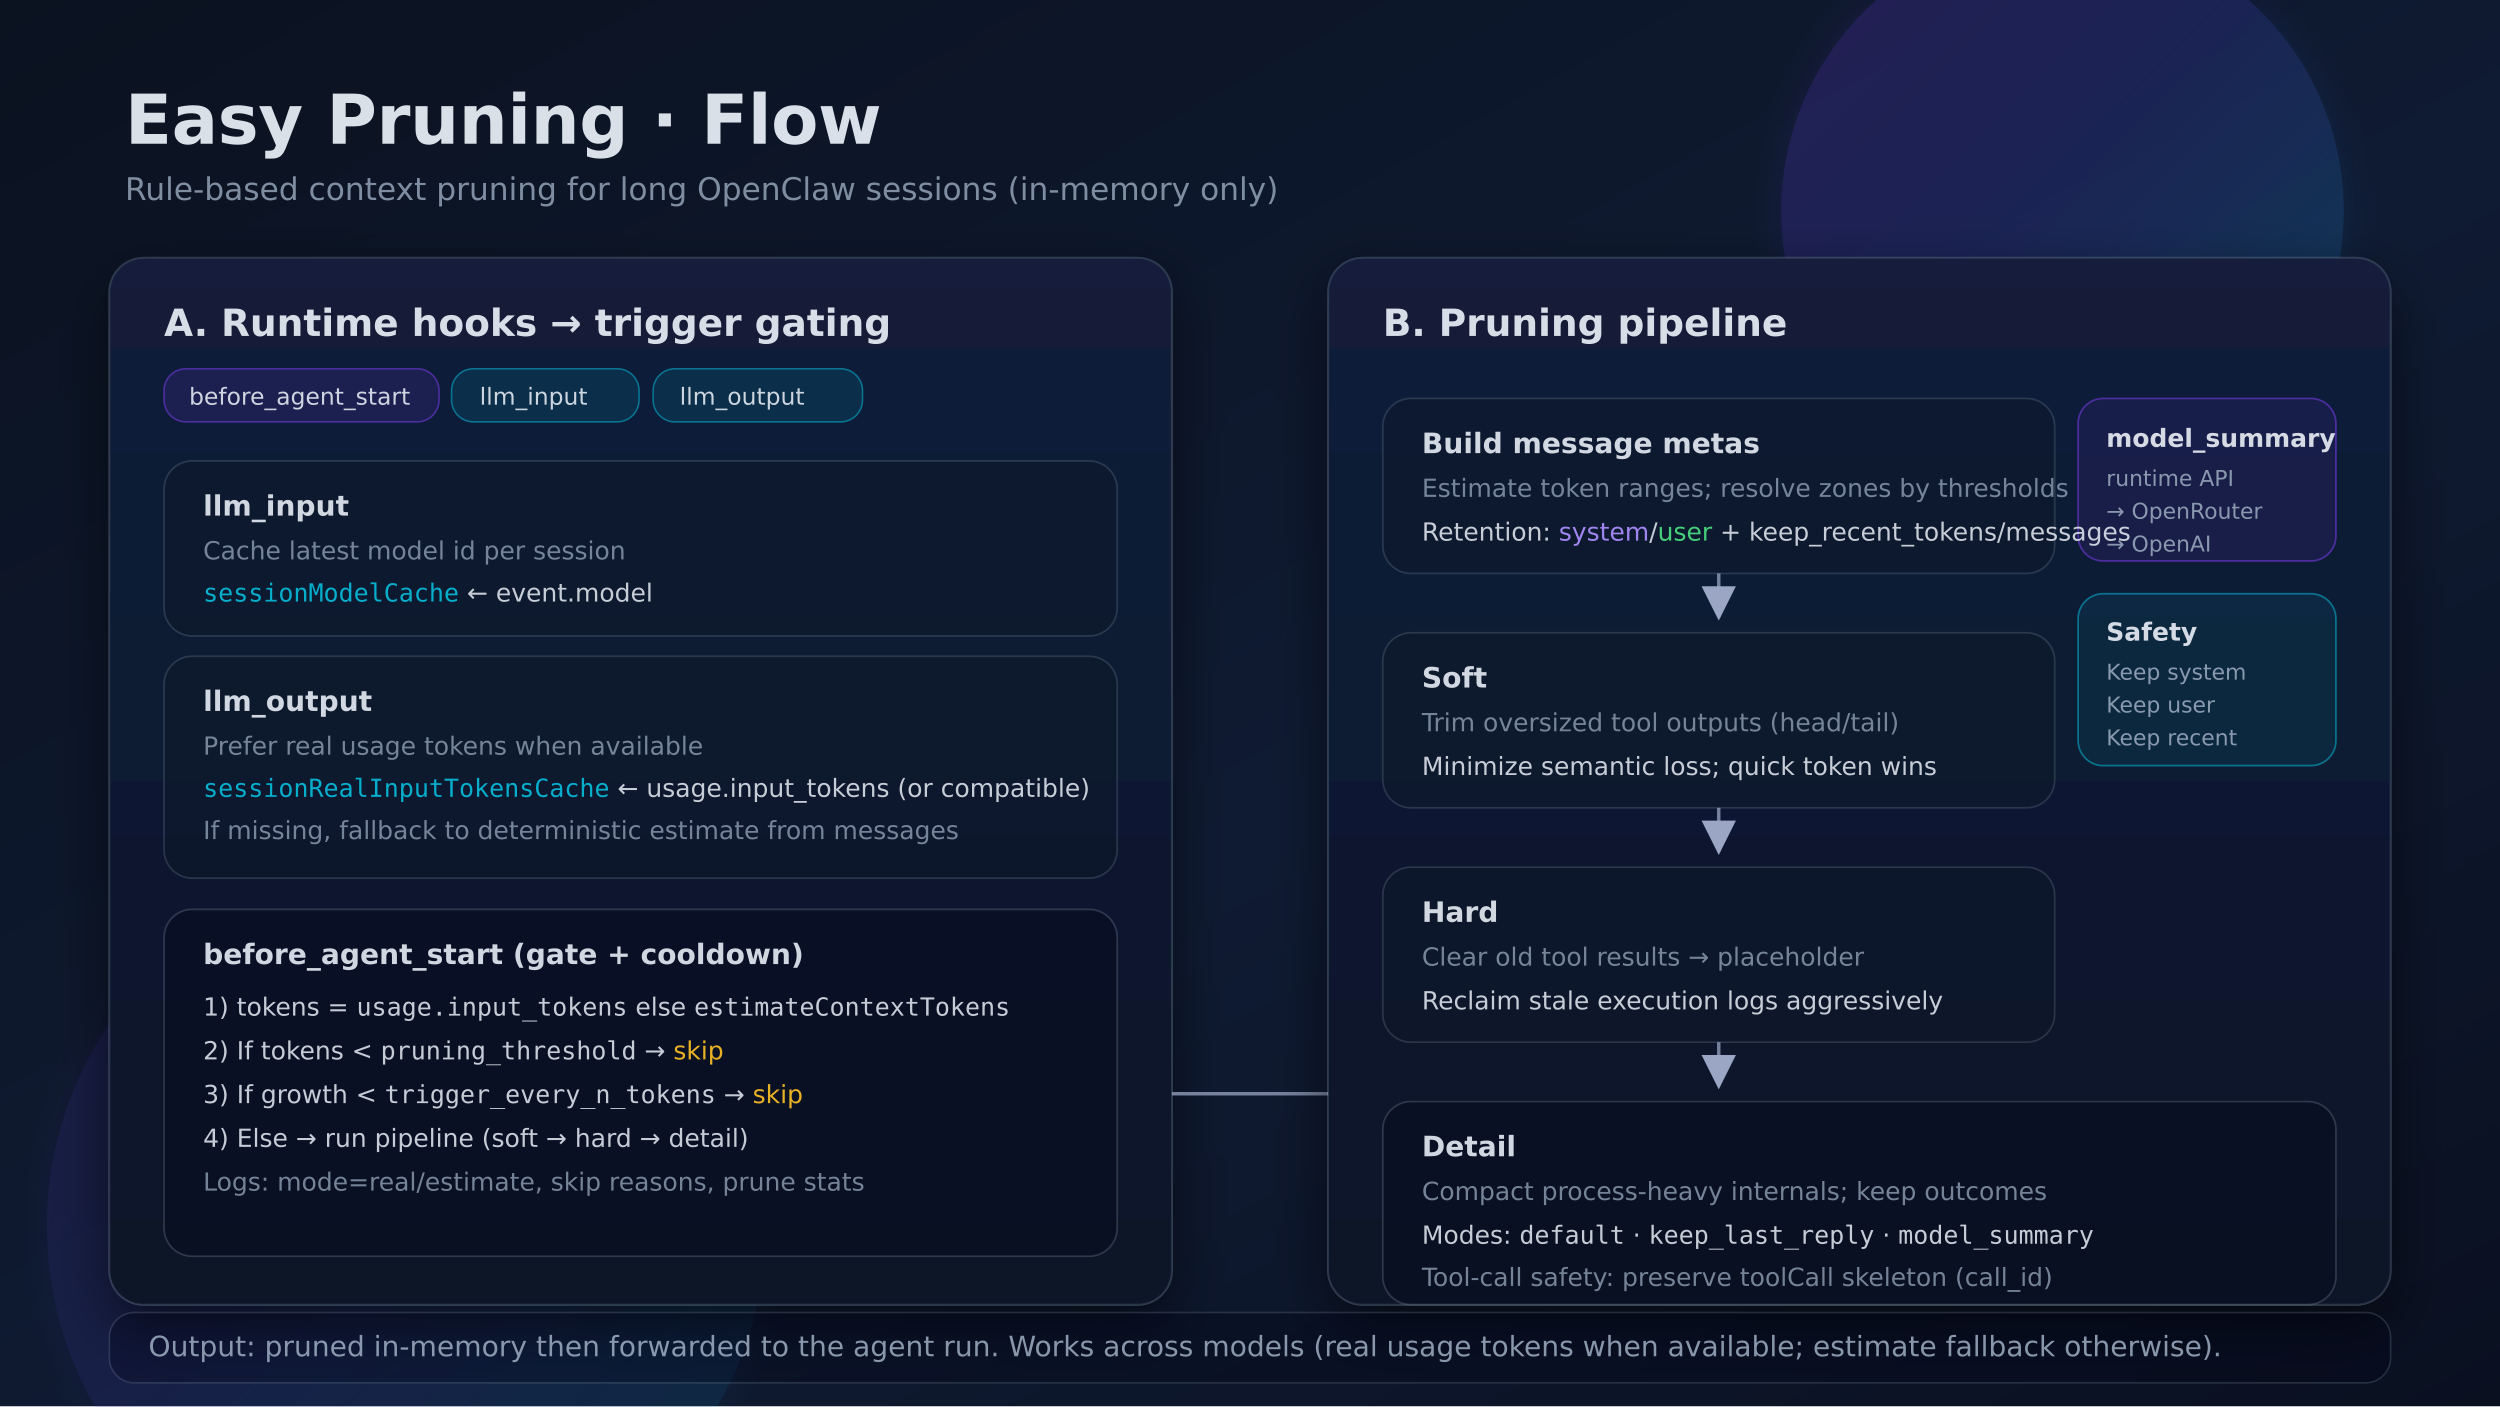
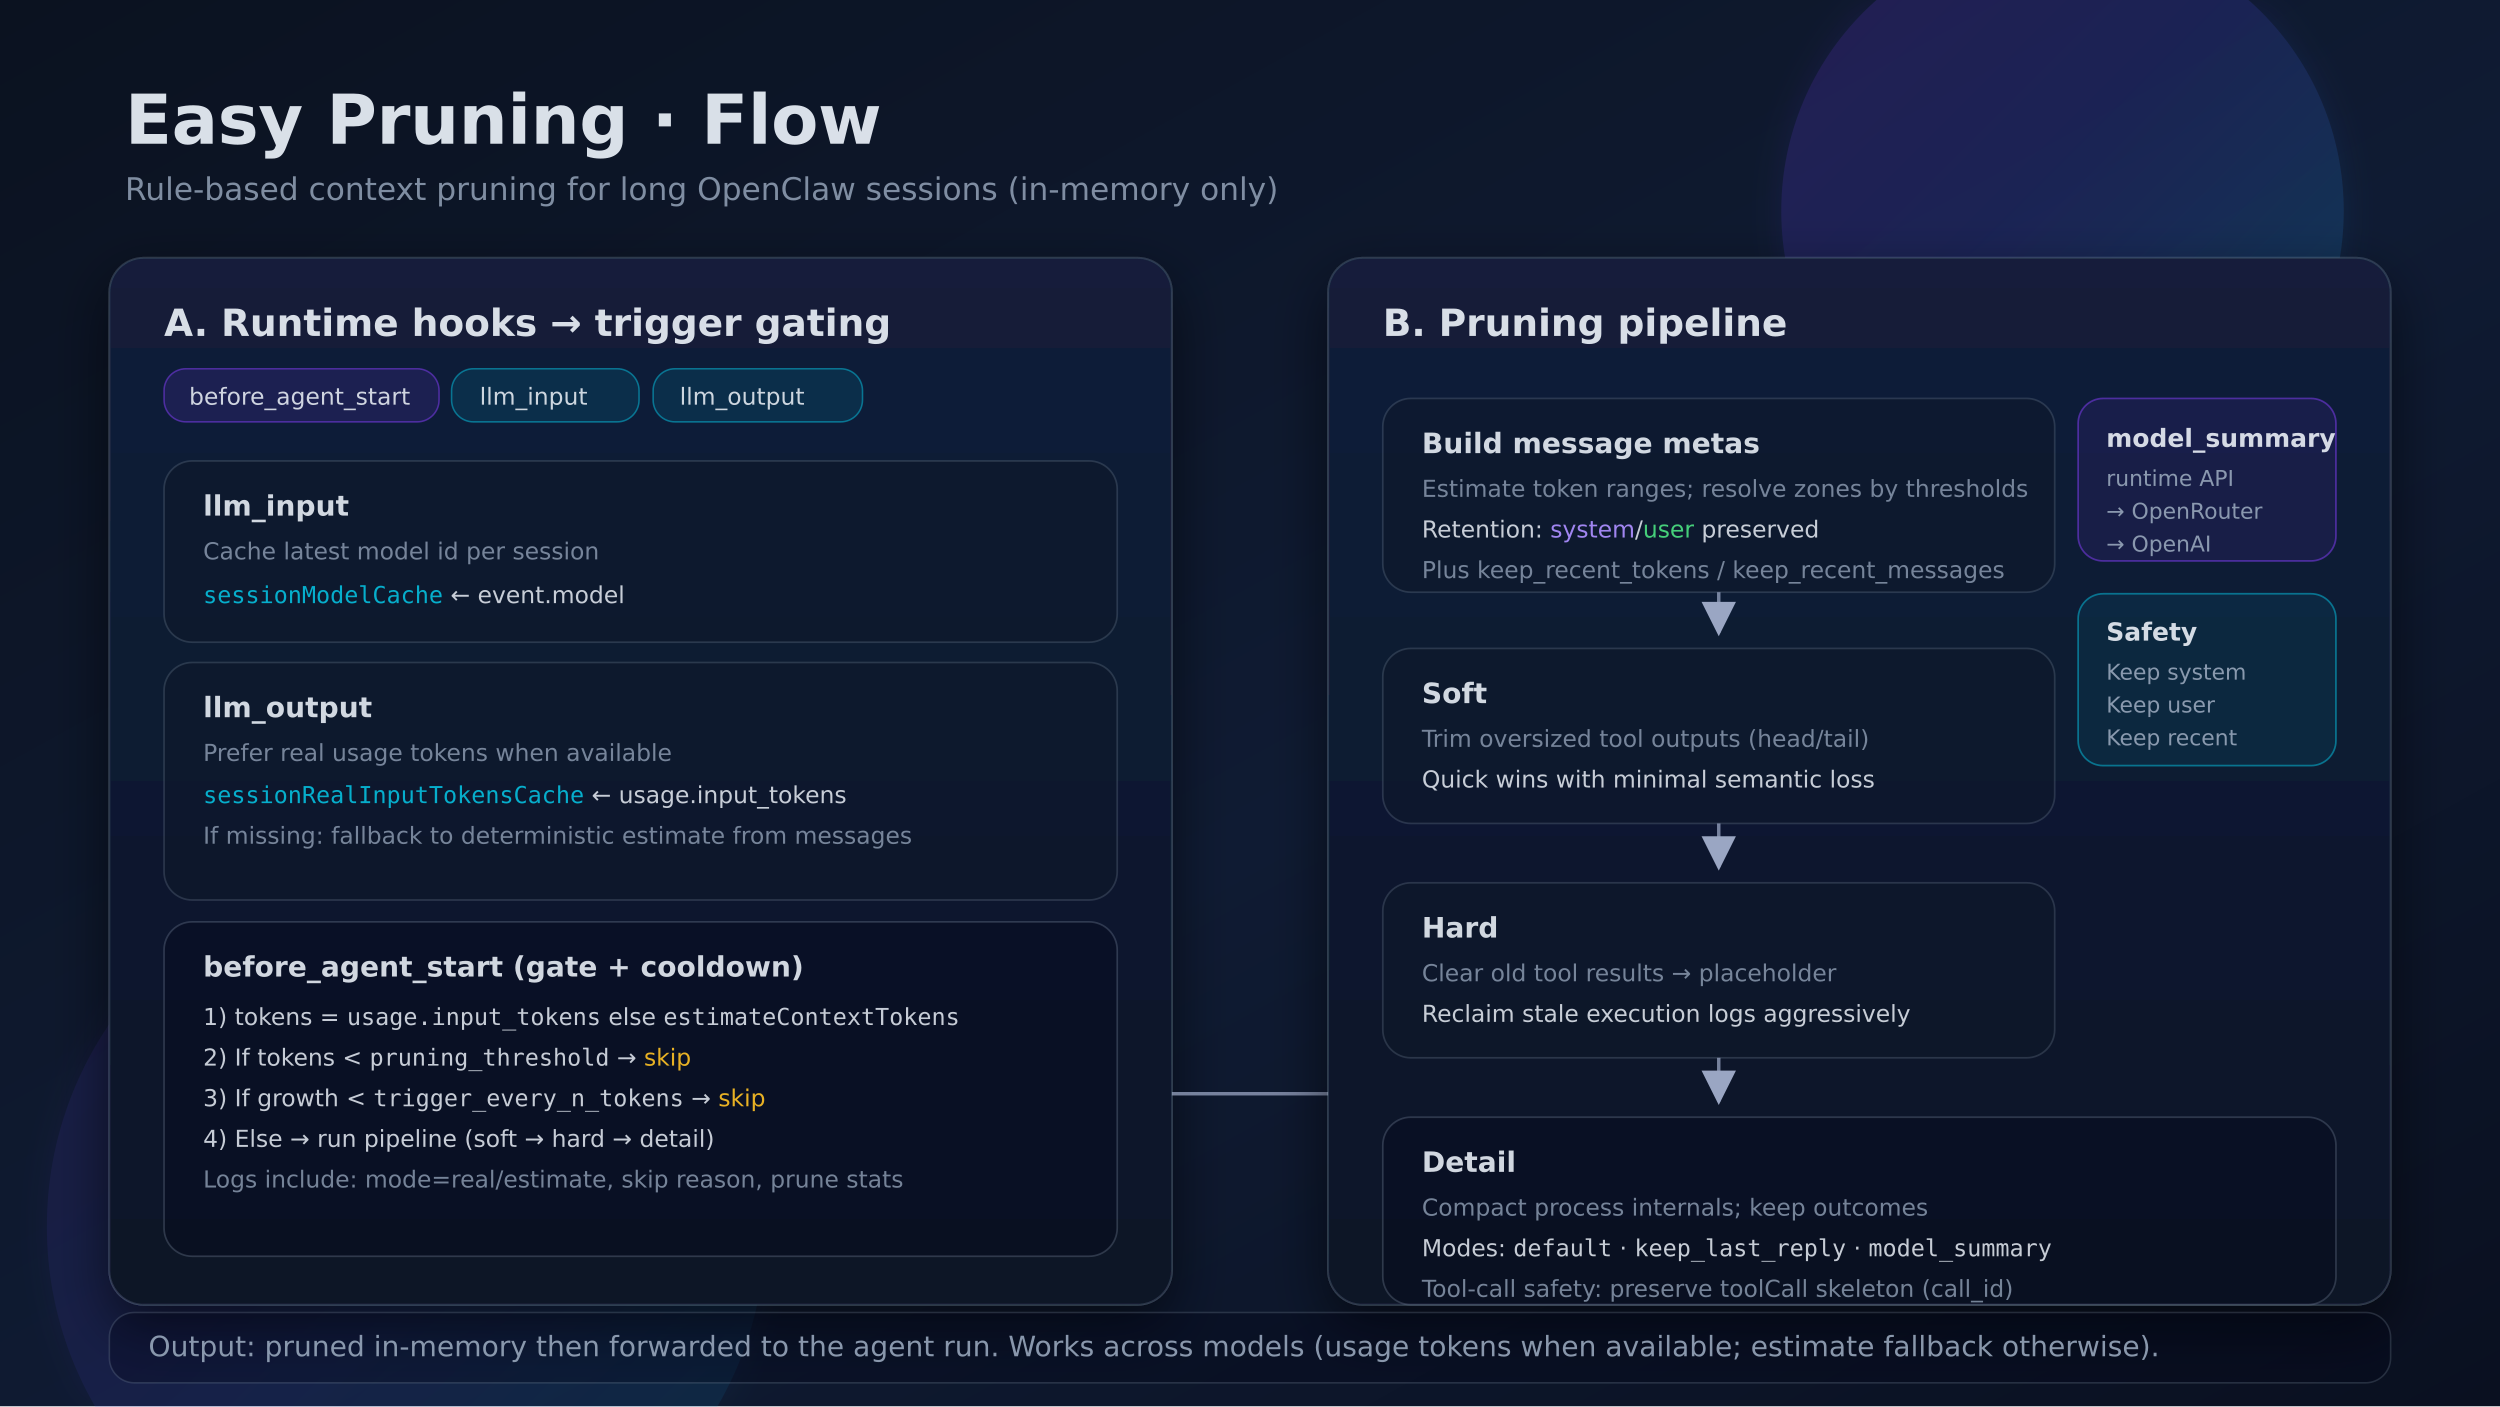
<svg xmlns="http://www.w3.org/2000/svg" width="1600" height="900" viewBox="0 0 1600 900">
  <defs>
    <linearGradient id="bg" x1="0" y1="0" x2="1" y2="1">
      <stop offset="0%" stop-color="#0b1220" />
      <stop offset="55%" stop-color="#0f1b33" />
      <stop offset="100%" stop-color="#0a1020" />
    </linearGradient>
    <linearGradient id="card" x1="0" y1="0" x2="0" y2="1">
      <stop offset="0%" stop-color="#121f3a" />
      <stop offset="100%" stop-color="#0c1427" />
    </linearGradient>
    <linearGradient id="accent" x1="0" y1="0" x2="1" y2="1">
      <stop offset="0%" stop-color="#7c3aed" />
      <stop offset="45%" stop-color="#4f46e5" />
      <stop offset="100%" stop-color="#06b6d4" />
    </linearGradient>
    <filter id="shadow" x="-30%" y="-30%" width="160%" height="160%">
      <feDropShadow dx="0" dy="14" stdDeviation="18" flood-color="#000" flood-opacity="0.55" />
    </filter>
    <filter id="softGlow" x="-50%" y="-50%" width="200%" height="200%">
      <feGaussianBlur stdDeviation="10" result="blur" />
      <feColorMatrix in="blur" type="matrix" values="1 0 0 0 0  0 1 0 0 0  0 0 1 0 0  0 0 0 0.55 0" result="glow" />
      <feMerge>
        <feMergeNode in="glow" />
        <feMergeNode in="SourceGraphic" />
      </feMerge>
    </filter>
    <marker id="arrow" viewBox="0 0 10 10" refX="9" refY="5" markerWidth="10" markerHeight="10" orient="auto-start-reverse">
      <path d="M 0 0 L 10 5 L 0 10 z" fill="#9aa6c3" />
    </marker>
    <style>
      .title { font-family: "DejaVu Sans", Arial, sans-serif; font-weight: 800; letter-spacing: -0.2px; }
      .subtitle { font-family: "DejaVu Sans", Arial, sans-serif; font-weight: 500; opacity: 0.92; }
      .h { font-family: "DejaVu Sans", Arial, sans-serif; font-weight: 700; }
      .t { font-family: "DejaVu Sans", Arial, sans-serif; font-weight: 500; }
      .mono { font-family: "DejaVu Sans Mono", ui-monospace, monospace; }

      .panel { fill: url(#card); stroke: rgba(148, 163, 184, 0.22); stroke-width: 1.2; filter: url(#shadow); }
      .box { fill: rgba(15, 23, 42, 0.52); stroke: rgba(148, 163, 184, 0.22); stroke-width: 1.1; }
      .boxStrong { fill: rgba(2, 6, 23, 0.32); stroke: rgba(148, 163, 184, 0.26); stroke-width: 1.1; }
      .chip { fill: rgba(124, 58, 237, 0.14); stroke: rgba(124, 58, 237, 0.55); stroke-width: 1; }
      .chip2 { fill: rgba(6, 182, 212, 0.12); stroke: rgba(6, 182, 212, 0.55); stroke-width: 1; }

      .accentStroke { stroke: url(#accent); stroke-width: 3; }
      .line { stroke: rgba(154, 166, 195, 0.75); stroke-width: 2.2; fill: none; marker-end: url(#arrow); }

-       .small { font-size: 16px; fill: rgba(226,232,240,0.87); }
+       .small { font-size: 15px; fill: rgba(226,232,240,0.87); }
      .text { font-size: 18px; fill: rgba(226,232,240,0.92); }
      .dim { fill: rgba(148,163,184,0.78); }
      .tag { font-size: 15px; fill: rgba(226,232,240,0.9); }

      .k { fill: rgba(6, 182, 212, 0.95); }
      .p { fill: rgba(167, 139, 250, 0.95); }
      .g { fill: rgba(74, 222, 128, 0.92); }
      .y { fill: rgba(251, 191, 36, 0.92); }
    </style>
  </defs>
  <rect x="0" y="0" width="1600" height="900" fill="url(#bg)" />
  <circle cx="1320" cy="135" r="180" fill="url(#accent)" opacity="0.20" filter="url(#softGlow)" />
  <circle cx="260" cy="785" r="230" fill="url(#accent)" opacity="0.12" filter="url(#softGlow)" />
  <text x="80" y="92" class="title" font-size="44" fill="rgba(226,232,240,0.96)">Easy Pruning · Flow</text>
  <text x="80" y="128" class="subtitle" font-size="20" fill="rgba(148,163,184,0.92)">Rule-based context pruning for long OpenClaw sessions (in-memory only)</text>
  <rect x="70" y="165" rx="22" ry="22" width="680" height="670" class="panel" />
  <text x="105" y="215" class="h" font-size="24" fill="rgba(226,232,240,0.95)">A. Runtime hooks → trigger gating</text>
  <rect x="105" y="236" rx="14" ry="14" width="176" height="34" class="chip" />
  <text x="121" y="259" class="t tag">before_agent_start</text>
  <rect x="289" y="236" rx="14" ry="14" width="120" height="34" class="chip2" />
  <text x="307" y="259" class="t tag">llm_input</text>
  <rect x="418" y="236" rx="14" ry="14" width="134" height="34" class="chip2" />
  <text x="435" y="259" class="t tag">llm_output</text>
-   <rect x="105" y="295" rx="18" ry="18" width="610" height="112" class="box" />
+   <rect x="105" y="295" rx="18" ry="18" width="610" height="116" class="box" />
  <text x="130" y="330" class="h text">llm_input</text>
  <text x="130" y="358" class="t small dim">Cache latest model id per session</text>
-   <text x="130" y="385" class="t small">
+   <text x="130" y="386" class="t small">
    <tspan class="mono k">sessionModelCache</tspan> ← event.model</text>
-   <rect x="105" y="420" rx="18" ry="18" width="610" height="142" class="box" />
-   <text x="130" y="455" class="h text">llm_output</text>
-   <text x="130" y="483" class="t small dim">Prefer real usage tokens when available</text>
-   <text x="130" y="510" class="t small">
-     <tspan class="mono k">sessionRealInputTokensCache</tspan> ← usage.input_tokens (or compatible)</text>
-   <text x="130" y="537" class="t small dim">If missing, fallback to deterministic estimate from messages</text>
-   <rect x="105" y="582" rx="18" ry="18" width="610" height="222" class="boxStrong" />
-   <text x="130" y="617" class="h text">before_agent_start (gate + cooldown)</text>
-   <text x="130" y="650" class="t small">1) tokens = <tspan class="mono">usage.input_tokens</tspan> else <tspan class="mono">estimateContextTokens</tspan>
+   <rect x="105" y="424" rx="18" ry="18" width="610" height="152" class="box" />
+   <text x="130" y="459" class="h text">llm_output</text>
+   <text x="130" y="487" class="t small dim">Prefer real usage tokens when available</text>
+   <text x="130" y="514" class="t small">
+     <tspan class="mono k">sessionRealInputTokensCache</tspan> ← usage.input_tokens</text>
+   <text x="130" y="540" class="t small dim">If missing: fallback to deterministic estimate from messages</text>
+   <rect x="105" y="590" rx="18" ry="18" width="610" height="214" class="boxStrong" />
+   <text x="130" y="625" class="h text">before_agent_start (gate + cooldown)</text>
+   <text x="130" y="656" class="t small">1) tokens = <tspan class="mono">usage.input_tokens</tspan>  else  <tspan class="mono">estimateContextTokens</tspan>
  </text>
-   <text x="130" y="678" class="t small">2) If tokens &lt; <tspan class="mono">pruning_threshold</tspan> → <tspan class="y">skip</tspan>
+   <text x="130" y="682" class="t small">2) If tokens &lt; <tspan class="mono">pruning_threshold</tspan> → <tspan class="y">skip</tspan>
  </text>
-   <text x="130" y="706" class="t small">3) If growth &lt; <tspan class="mono">trigger_every_n_tokens</tspan> → <tspan class="y">skip</tspan>
+   <text x="130" y="708" class="t small">3) If growth &lt; <tspan class="mono">trigger_every_n_tokens</tspan> → <tspan class="y">skip</tspan>
  </text>
  <text x="130" y="734" class="t small">4) Else → run pipeline (soft → hard → detail)</text>
-   <text x="130" y="762" class="t small dim">Logs: mode=real/estimate, skip reasons, prune stats</text>
+   <text x="130" y="760" class="t small dim">Logs include: mode=real/estimate, skip reason, prune stats</text>
  <path d="M 750 700 C 865 700, 885 700, 900 700" class="line" />
  <rect x="850" y="165" rx="22" ry="22" width="680" height="670" class="panel" />
  <text x="885" y="215" class="h" font-size="24" fill="rgba(226,232,240,0.95)">B. Pruning pipeline</text>
  <rect x="1330" y="255" rx="16" ry="16" width="165" height="104" fill="rgba(124,58,237,0.10)" stroke="rgba(124,58,237,0.55)" stroke-width="1.1" />
  <text x="1348" y="286" class="h" font-size="16" fill="rgba(226,232,240,0.93)">model_summary</text>
  <text x="1348" y="311" class="t" font-size="14" fill="rgba(148,163,184,0.92)">runtime API</text>
  <text x="1348" y="332" class="t" font-size="14" fill="rgba(148,163,184,0.92)">→ OpenRouter</text>
  <text x="1348" y="353" class="t" font-size="14" fill="rgba(148,163,184,0.92)">→ OpenAI</text>
  <rect x="1330" y="380" rx="16" ry="16" width="165" height="110" fill="rgba(6,182,212,0.08)" stroke="rgba(6,182,212,0.55)" stroke-width="1.1" />
  <text x="1348" y="410" class="h" font-size="16" fill="rgba(226,232,240,0.93)">Safety</text>
  <text x="1348" y="435" class="t" font-size="14" fill="rgba(148,163,184,0.92)">Keep system</text>
  <text x="1348" y="456" class="t" font-size="14" fill="rgba(148,163,184,0.92)">Keep user</text>
  <text x="1348" y="477" class="t" font-size="14" fill="rgba(148,163,184,0.92)">Keep recent</text>
-   <rect x="885" y="255" rx="18" ry="18" width="430" height="112" class="box" />
+   <rect x="885" y="255" rx="18" ry="18" width="430" height="124" class="box" />
  <text x="910" y="290" class="h text">Build message metas</text>
  <text x="910" y="318" class="t small dim">Estimate token ranges; resolve zones by thresholds</text>
-   <text x="910" y="346" class="t small">Retention: <tspan class="p">system</tspan>/<tspan class="g">user</tspan> + keep_recent_tokens/messages</text>
-   <path d="M 1100 367 L 1100 395" class="line" />
-   <rect x="885" y="405" rx="18" ry="18" width="430" height="112" class="box" />
-   <text x="910" y="440" class="h text">Soft</text>
-   <text x="910" y="468" class="t small dim">Trim oversized tool outputs (head/tail)</text>
-   <text x="910" y="496" class="t small">Minimize semantic loss; quick token wins</text>
-   <path d="M 1100 517 L 1100 545" class="line" />
-   <rect x="885" y="555" rx="18" ry="18" width="430" height="112" class="box" />
-   <text x="910" y="590" class="h text">Hard</text>
-   <text x="910" y="618" class="t small dim">Clear old tool results → placeholder</text>
-   <text x="910" y="646" class="t small">Reclaim stale execution logs aggressively</text>
-   <path d="M 1100 667 L 1100 695" class="line" />
-   <rect x="885" y="705" rx="18" ry="18" width="610" height="130" class="boxStrong" />
-   <text x="910" y="740" class="h text">Detail</text>
-   <text x="910" y="768" class="t small dim">Compact process-heavy internals; keep outcomes</text>
-   <text x="910" y="796" class="t small">Modes: <tspan class="mono">default</tspan> · <tspan class="mono">keep_last_reply</tspan> · <tspan class="mono">model_summary</tspan>
+   <text x="910" y="344" class="t small">Retention: <tspan class="p">system</tspan>/<tspan class="g">user</tspan> preserved</text>
+   <text x="910" y="370" class="t small dim">Plus keep_recent_tokens / keep_recent_messages</text>
+   <path d="M 1100 379 L 1100 405" class="line" />
+   <rect x="885" y="415" rx="18" ry="18" width="430" height="112" class="box" />
+   <text x="910" y="450" class="h text">Soft</text>
+   <text x="910" y="478" class="t small dim">Trim oversized tool outputs (head/tail)</text>
+   <text x="910" y="504" class="t small">Quick wins with minimal semantic loss</text>
+   <path d="M 1100 527 L 1100 555" class="line" />
+   <rect x="885" y="565" rx="18" ry="18" width="430" height="112" class="box" />
+   <text x="910" y="600" class="h text">Hard</text>
+   <text x="910" y="628" class="t small dim">Clear old tool results → placeholder</text>
+   <text x="910" y="654" class="t small">Reclaim stale execution logs aggressively</text>
+   <path d="M 1100 677 L 1100 705" class="line" />
+   <rect x="885" y="715" rx="18" ry="18" width="610" height="120" class="boxStrong" />
+   <text x="910" y="750" class="h text">Detail</text>
+   <text x="910" y="778" class="t small dim">Compact process internals; keep outcomes</text>
+   <text x="910" y="804" class="t small">Modes: <tspan class="mono">default</tspan> · <tspan class="mono">keep_last_reply</tspan> · <tspan class="mono">model_summary</tspan>
  </text>
-   <text x="910" y="823" class="t small dim">Tool-call safety: preserve toolCall skeleton (call_id)</text>
+   <text x="910" y="830" class="t small dim">Tool-call safety: preserve toolCall skeleton (call_id)</text>
  <rect x="70" y="840" rx="16" ry="16" width="1460" height="45" fill="rgba(2,6,23,0.32)" stroke="rgba(148,163,184,0.22)" />
  <text x="95" y="868" class="t" font-size="18" fill="rgba(148,163,184,0.92)">
-     Output: pruned in-memory then forwarded to the agent run. Works across models (real usage tokens when available; estimate fallback otherwise).
+     Output: pruned in-memory then forwarded to the agent run. Works across models (usage tokens when available; estimate fallback otherwise).
  </text>
  <path d="M 70 158 L 1530 158" class="accentStroke" opacity="0.7" />
</svg>
